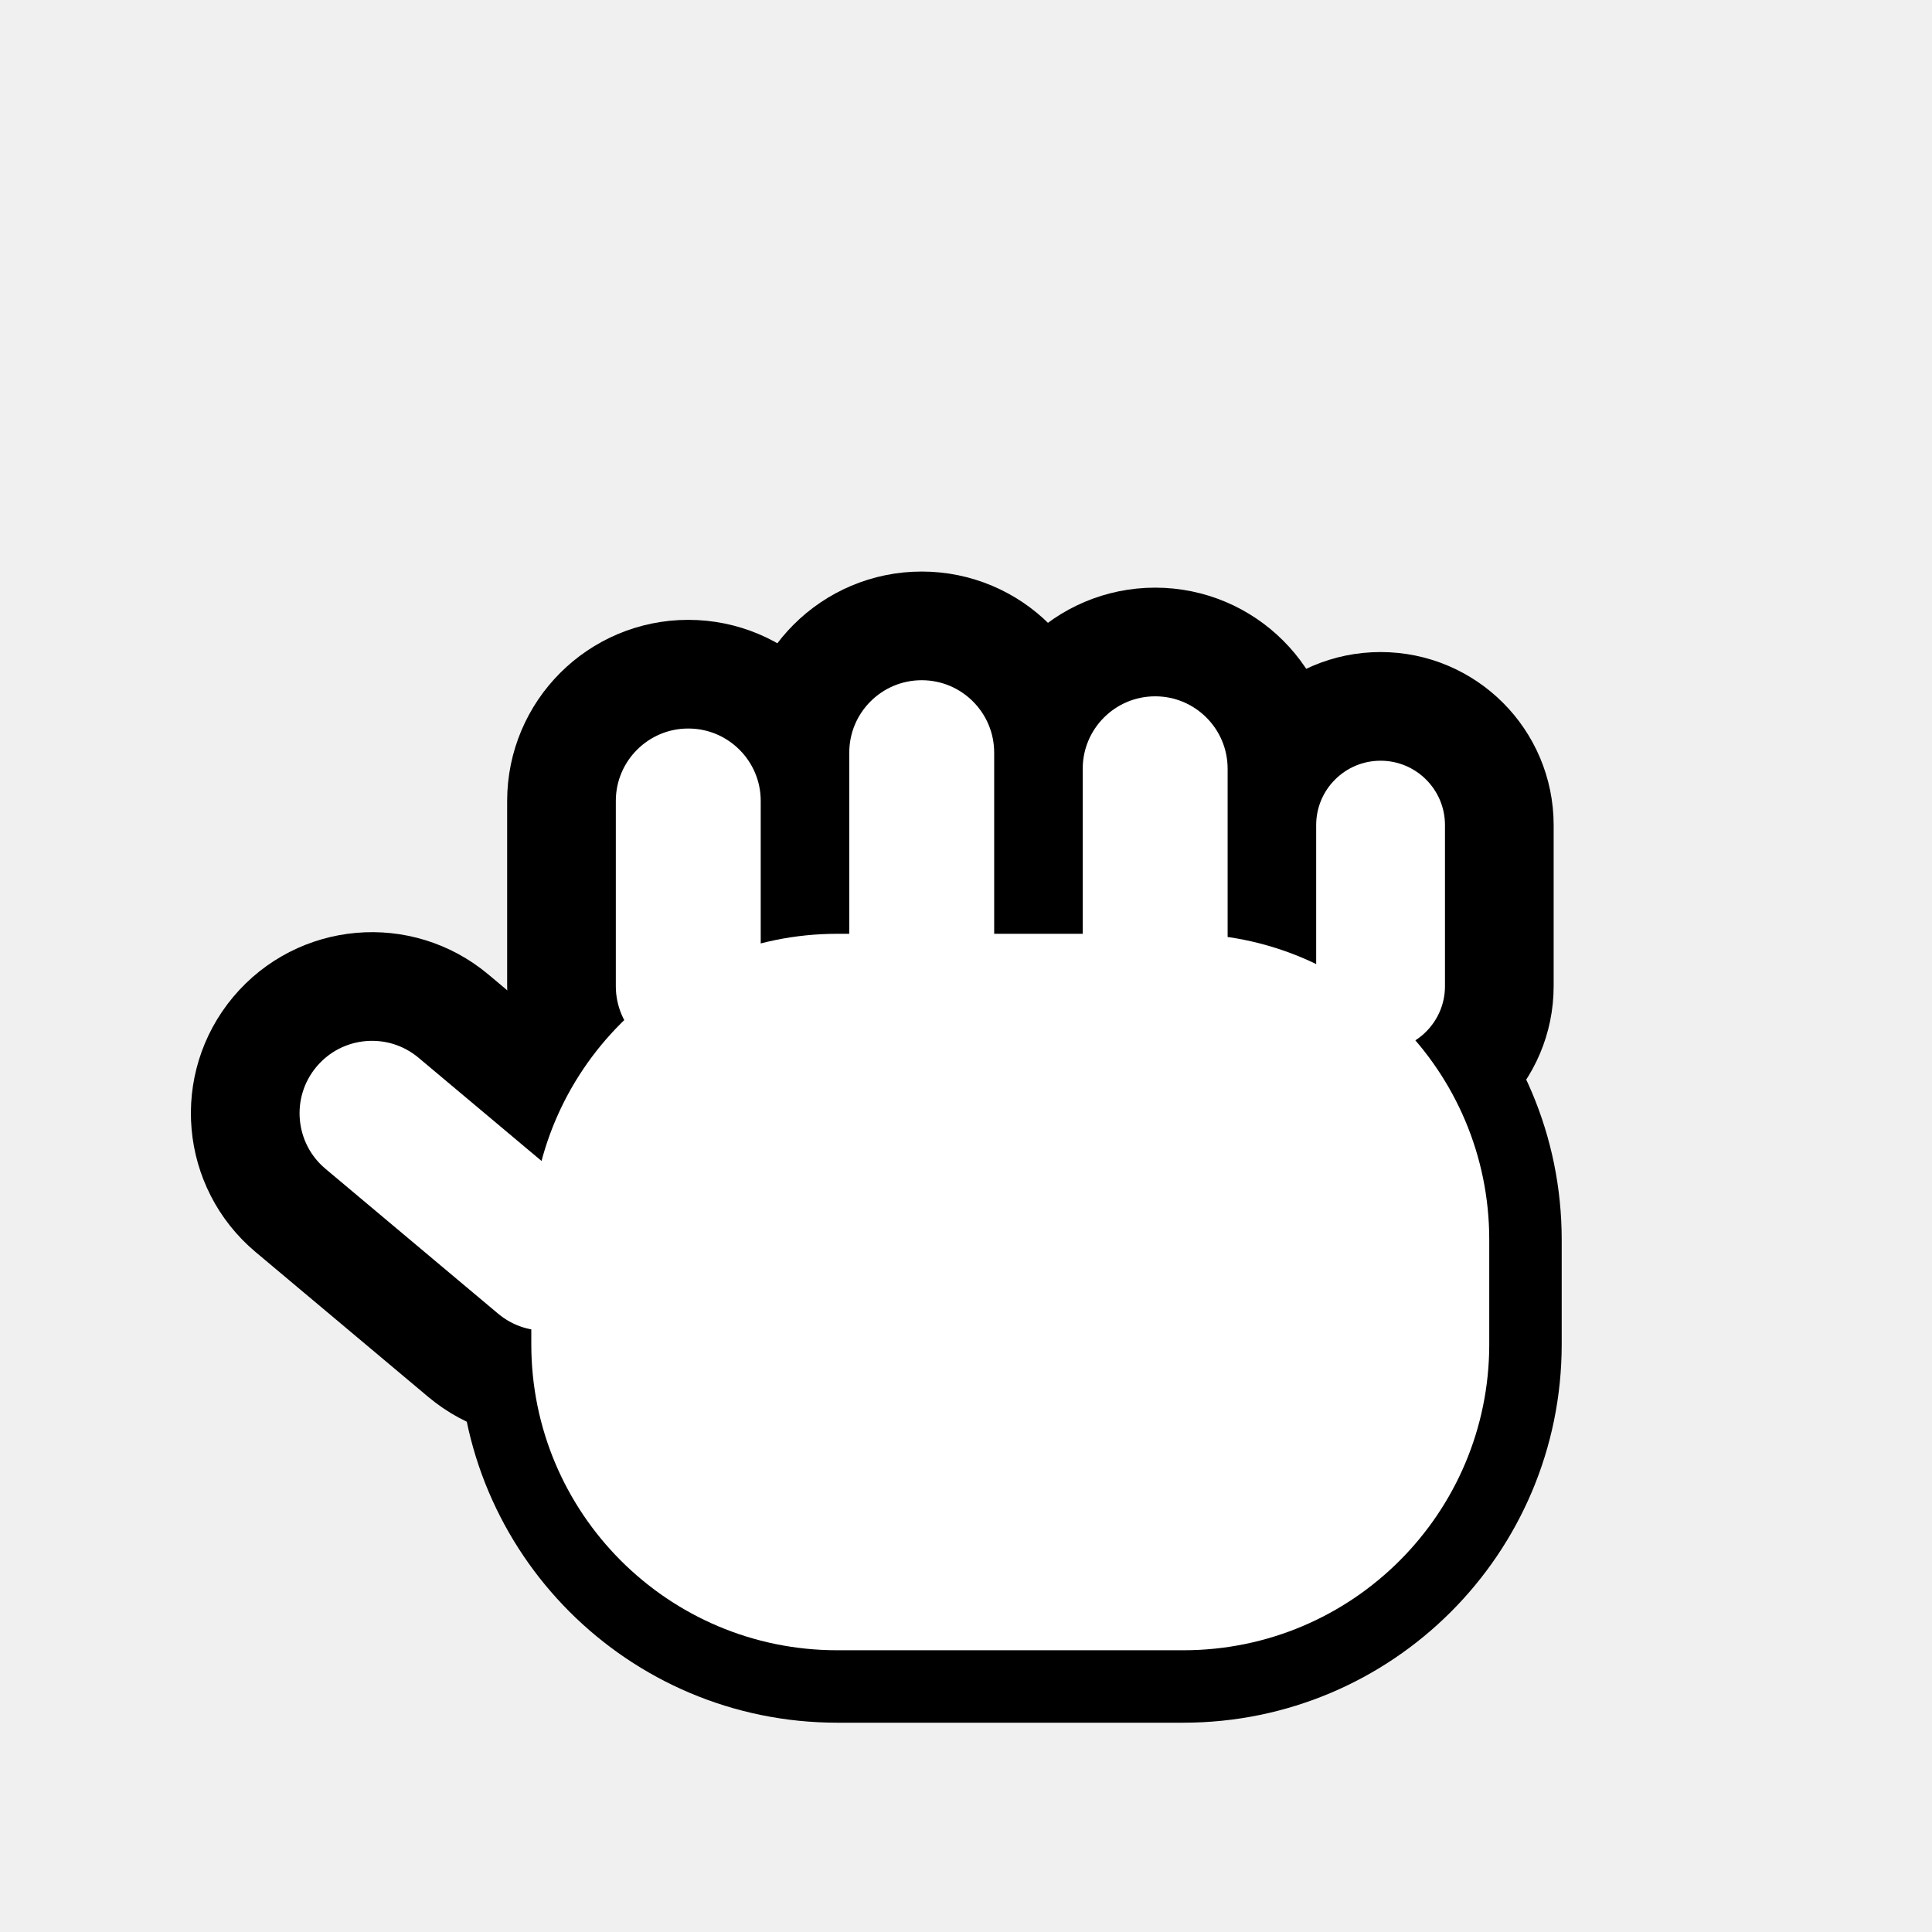
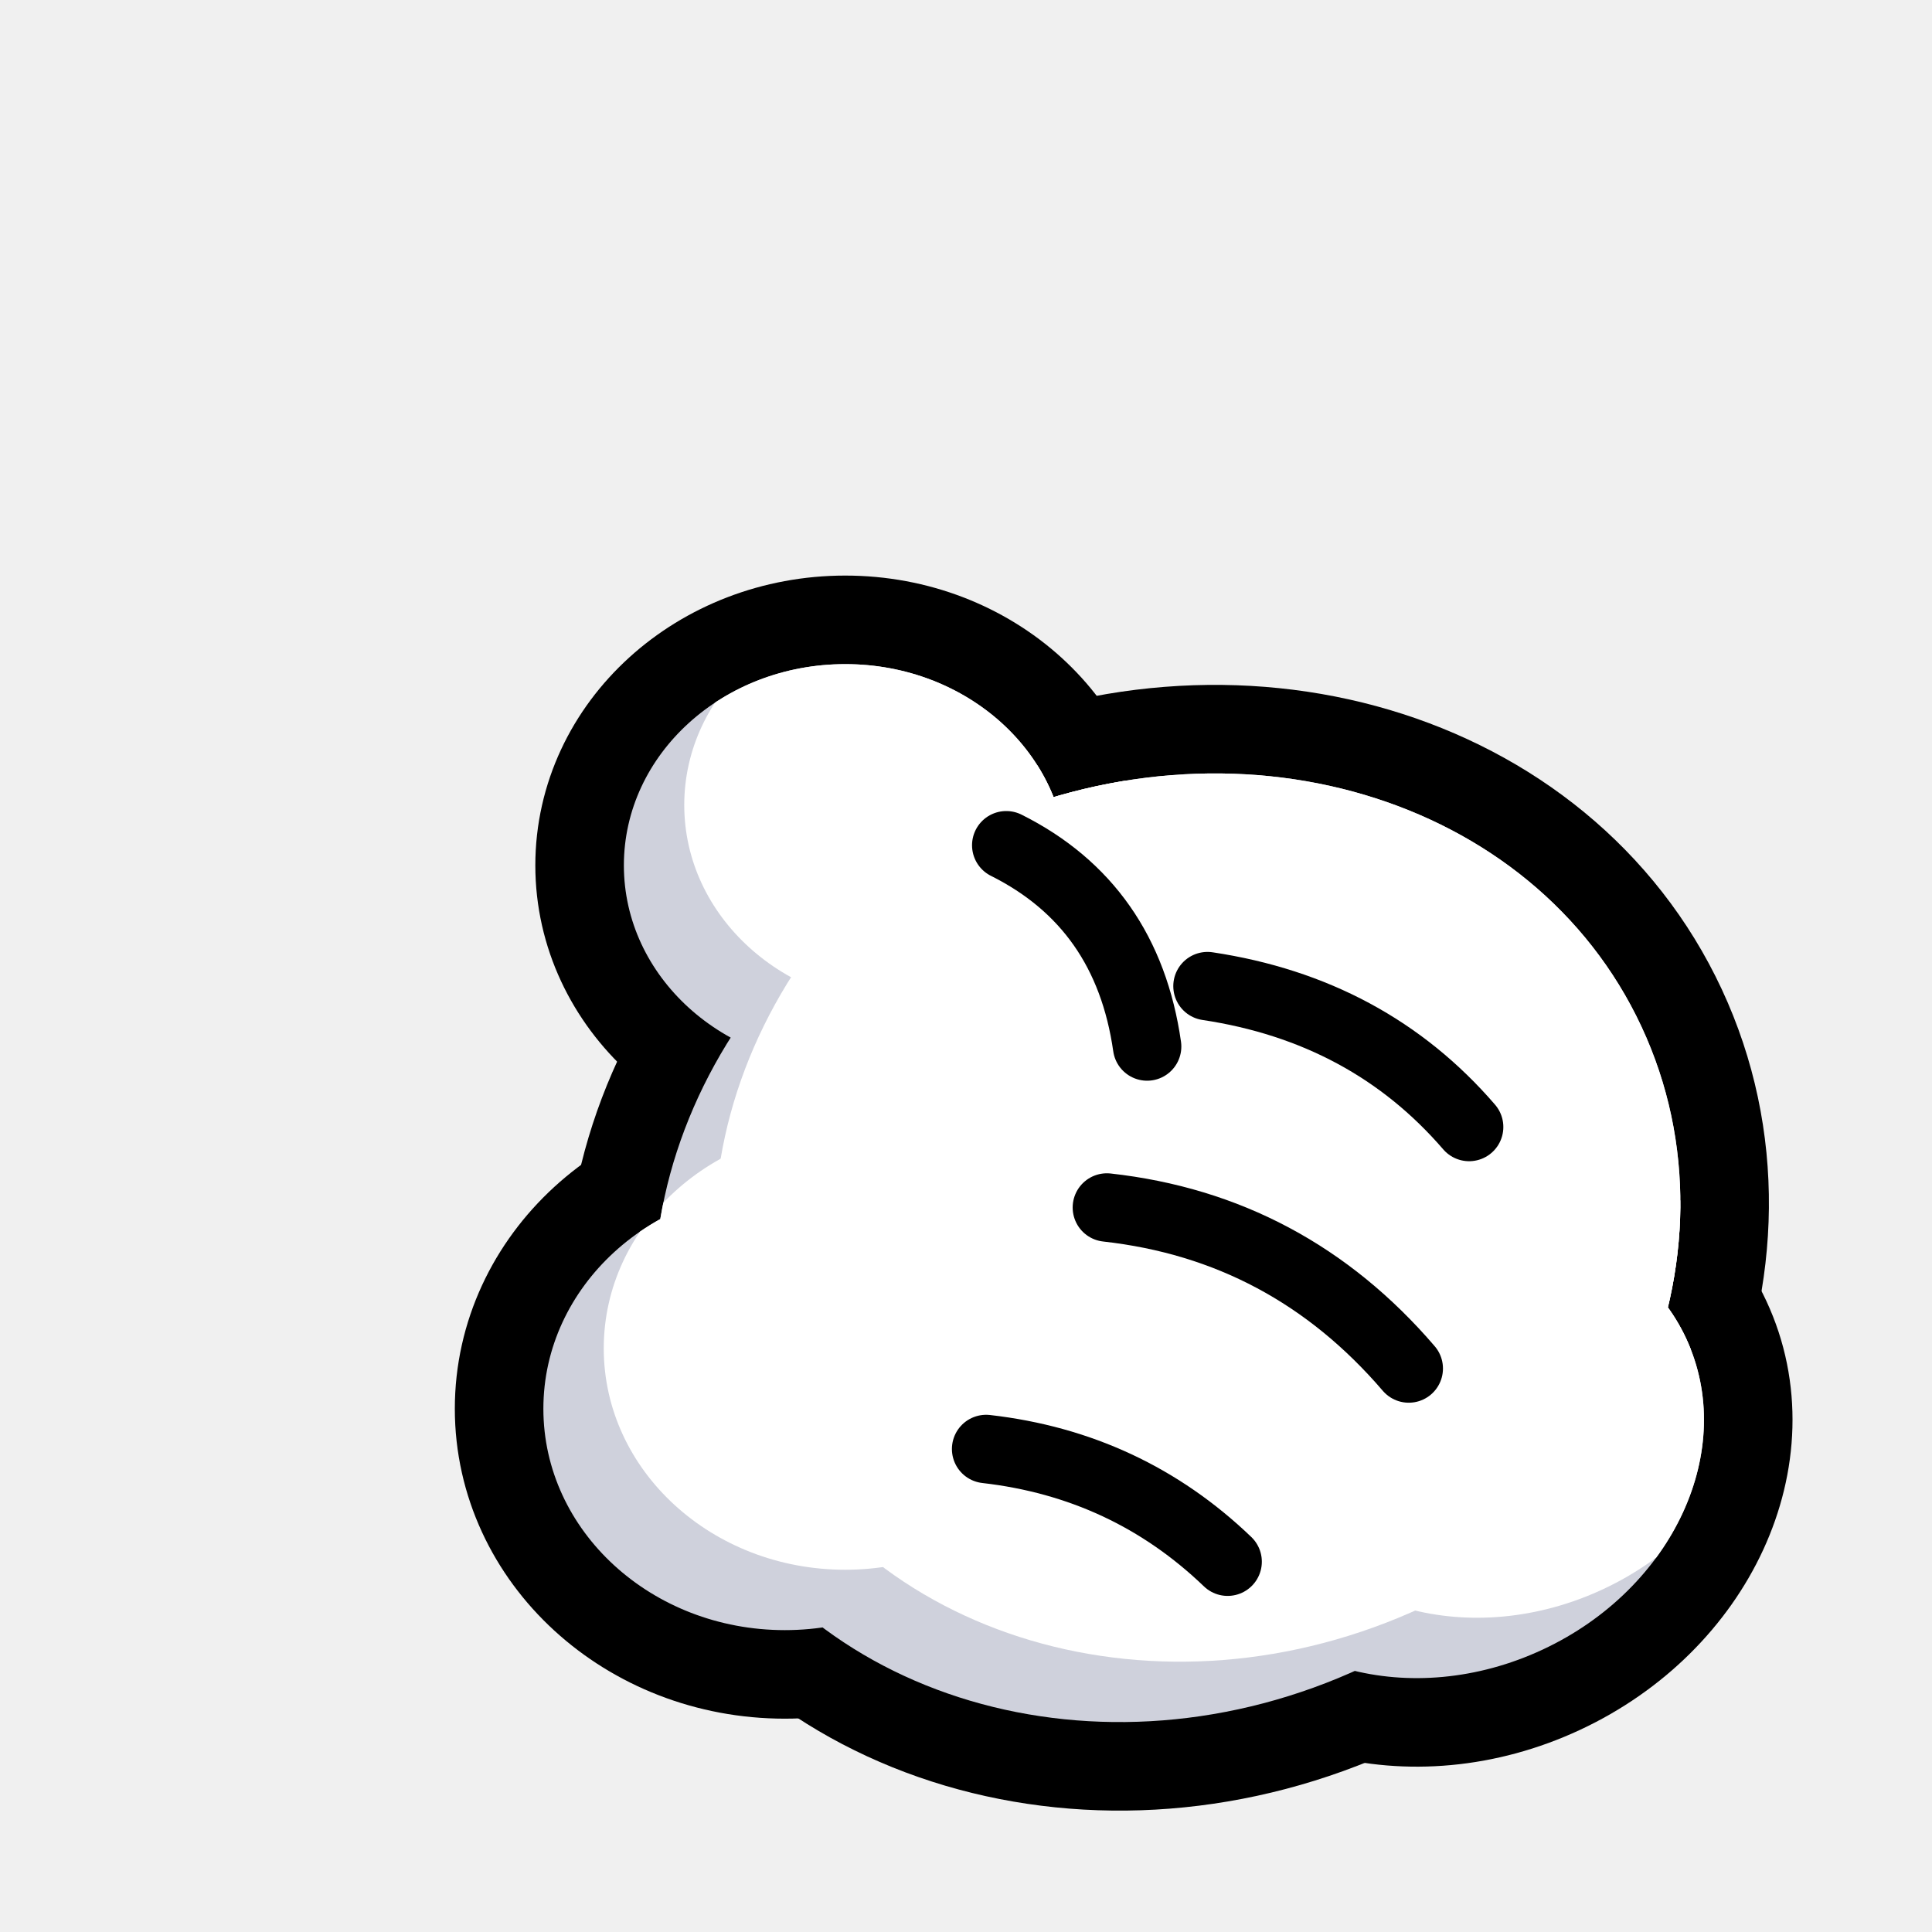
- <svg xmlns="http://www.w3.org/2000/svg" width="48" height="48" viewBox="0 0 24 24">
-   <rect x="7.2" y="8.6" width="2.7" height="5" rx="1.35" fill="#000" stroke="#000" stroke-width="1.8" stroke-linejoin="round" />
-   <rect x="10.1" y="8" width="2.7" height="5.5" rx="1.35" fill="#000" stroke="#000" stroke-width="1.8" stroke-linejoin="round" />
-   <rect x="13" y="8.2" width="2.7" height="5.3" rx="1.35" fill="#000" stroke="#000" stroke-width="1.8" stroke-linejoin="round" />
-   <rect x="15.9" y="9" width="2.5" height="4.5" rx="1.25" fill="#000" stroke="#000" stroke-width="1.8" stroke-linejoin="round" />
-   <rect x="4.4" y="12" width="2.7" height="5.5" rx="1.35" transform="rotate(-50 5.7 14.8)" fill="#000" stroke="#000" stroke-width="1.8" stroke-linejoin="round" />
-   <rect x="6.6" y="11.6" width="11.9" height="8.9" rx="3.8" fill="#000" stroke="#000" stroke-width="1.8" stroke-linejoin="round" />
-   <rect x="7.2" y="8.6" width="2.7" height="5" rx="1.35" fill="#fff" stroke="#000" stroke-width="0.9" />
-   <rect x="10.1" y="8" width="2.7" height="5.5" rx="1.35" fill="#fff" stroke="#000" stroke-width="0.9" />
-   <rect x="13" y="8.2" width="2.7" height="5.3" rx="1.35" fill="#fff" stroke="#000" stroke-width="0.9" />
-   <rect x="15.9" y="9" width="2.5" height="4.5" rx="1.25" fill="#fff" stroke="#000" stroke-width="0.9" />
-   <rect x="4.4" y="12" width="2.7" height="5.5" rx="1.35" transform="rotate(-50 5.7 14.8)" fill="#fff" stroke="#000" stroke-width="0.9" />
-   <rect x="6.6" y="11.6" width="11.9" height="8.9" rx="3.8" fill="#fff" />
+ <svg xmlns="http://www.w3.org/2000/svg" width="48" height="48" viewBox="0 0 48 48">
+   <defs>
+     <clipPath id="g">
+       <ellipse cx="21" cy="21.5" rx="5.5" ry="5" fill="#fff" />
+       <ellipse cx="29" cy="31" rx="13" ry="11.5" fill="#fff" transform="rotate(-25 29 31)" />
+       <ellipse cx="19.5" cy="35" rx="6" ry="5.5" fill="#fff" />
+       <ellipse cx="36" cy="36" rx="6.5" ry="5.5" fill="#fff" transform="rotate(-25 36 36)" />
+     </clipPath>
+   </defs>
+   <ellipse cx="21" cy="21.5" rx="5.5" ry="5" fill="#000" stroke="#000" stroke-width="4.4" stroke-linejoin="round" />
+   <ellipse cx="29" cy="31" rx="13" ry="11.5" fill="#000" stroke="#000" stroke-width="4.4" stroke-linejoin="round" transform="rotate(-25 29 31)" />
+   <ellipse cx="19.5" cy="35" rx="6" ry="5.5" fill="#000" stroke="#000" stroke-width="4.4" stroke-linejoin="round" />
+   <ellipse cx="36" cy="36" rx="6.5" ry="5.5" fill="#000" stroke="#000" stroke-width="4.4" stroke-linejoin="round" transform="rotate(-25 36 36)" />
+   <g clip-path="url(#g)">
+     <rect width="48" height="48" fill="#cfd1dc" />
+     <ellipse cx="22.5" cy="20.0" rx="5.5" ry="5" fill="#fff" />
+     <ellipse cx="30.5" cy="29.5" rx="13" ry="11.5" fill="#fff" transform="rotate(-25 30.5 29.5)" />
+     <ellipse cx="21.0" cy="33.5" rx="6" ry="5.5" fill="#fff" />
+     <ellipse cx="37.5" cy="34.5" rx="6.5" ry="5.5" fill="#fff" transform="rotate(-25 37.5 34.5)" />
+   </g>
+   <path d="M25 21 q3 1.5 3.5 5" fill="none" stroke="#000" stroke-width="1.7" stroke-linecap="round" />
+   <path d="M30 24.5 q4 0.6 6.5 3.5" fill="none" stroke="#000" stroke-width="1.7" stroke-linecap="round" />
+   <path d="M27.5 30 q4.5 0.5 7.5 4" fill="none" stroke="#000" stroke-width="1.7" stroke-linecap="round" />
+   <path d="M24.5 36 q3.5 0.4 6 2.8" fill="none" stroke="#000" stroke-width="1.7" stroke-linecap="round" />
</svg>
